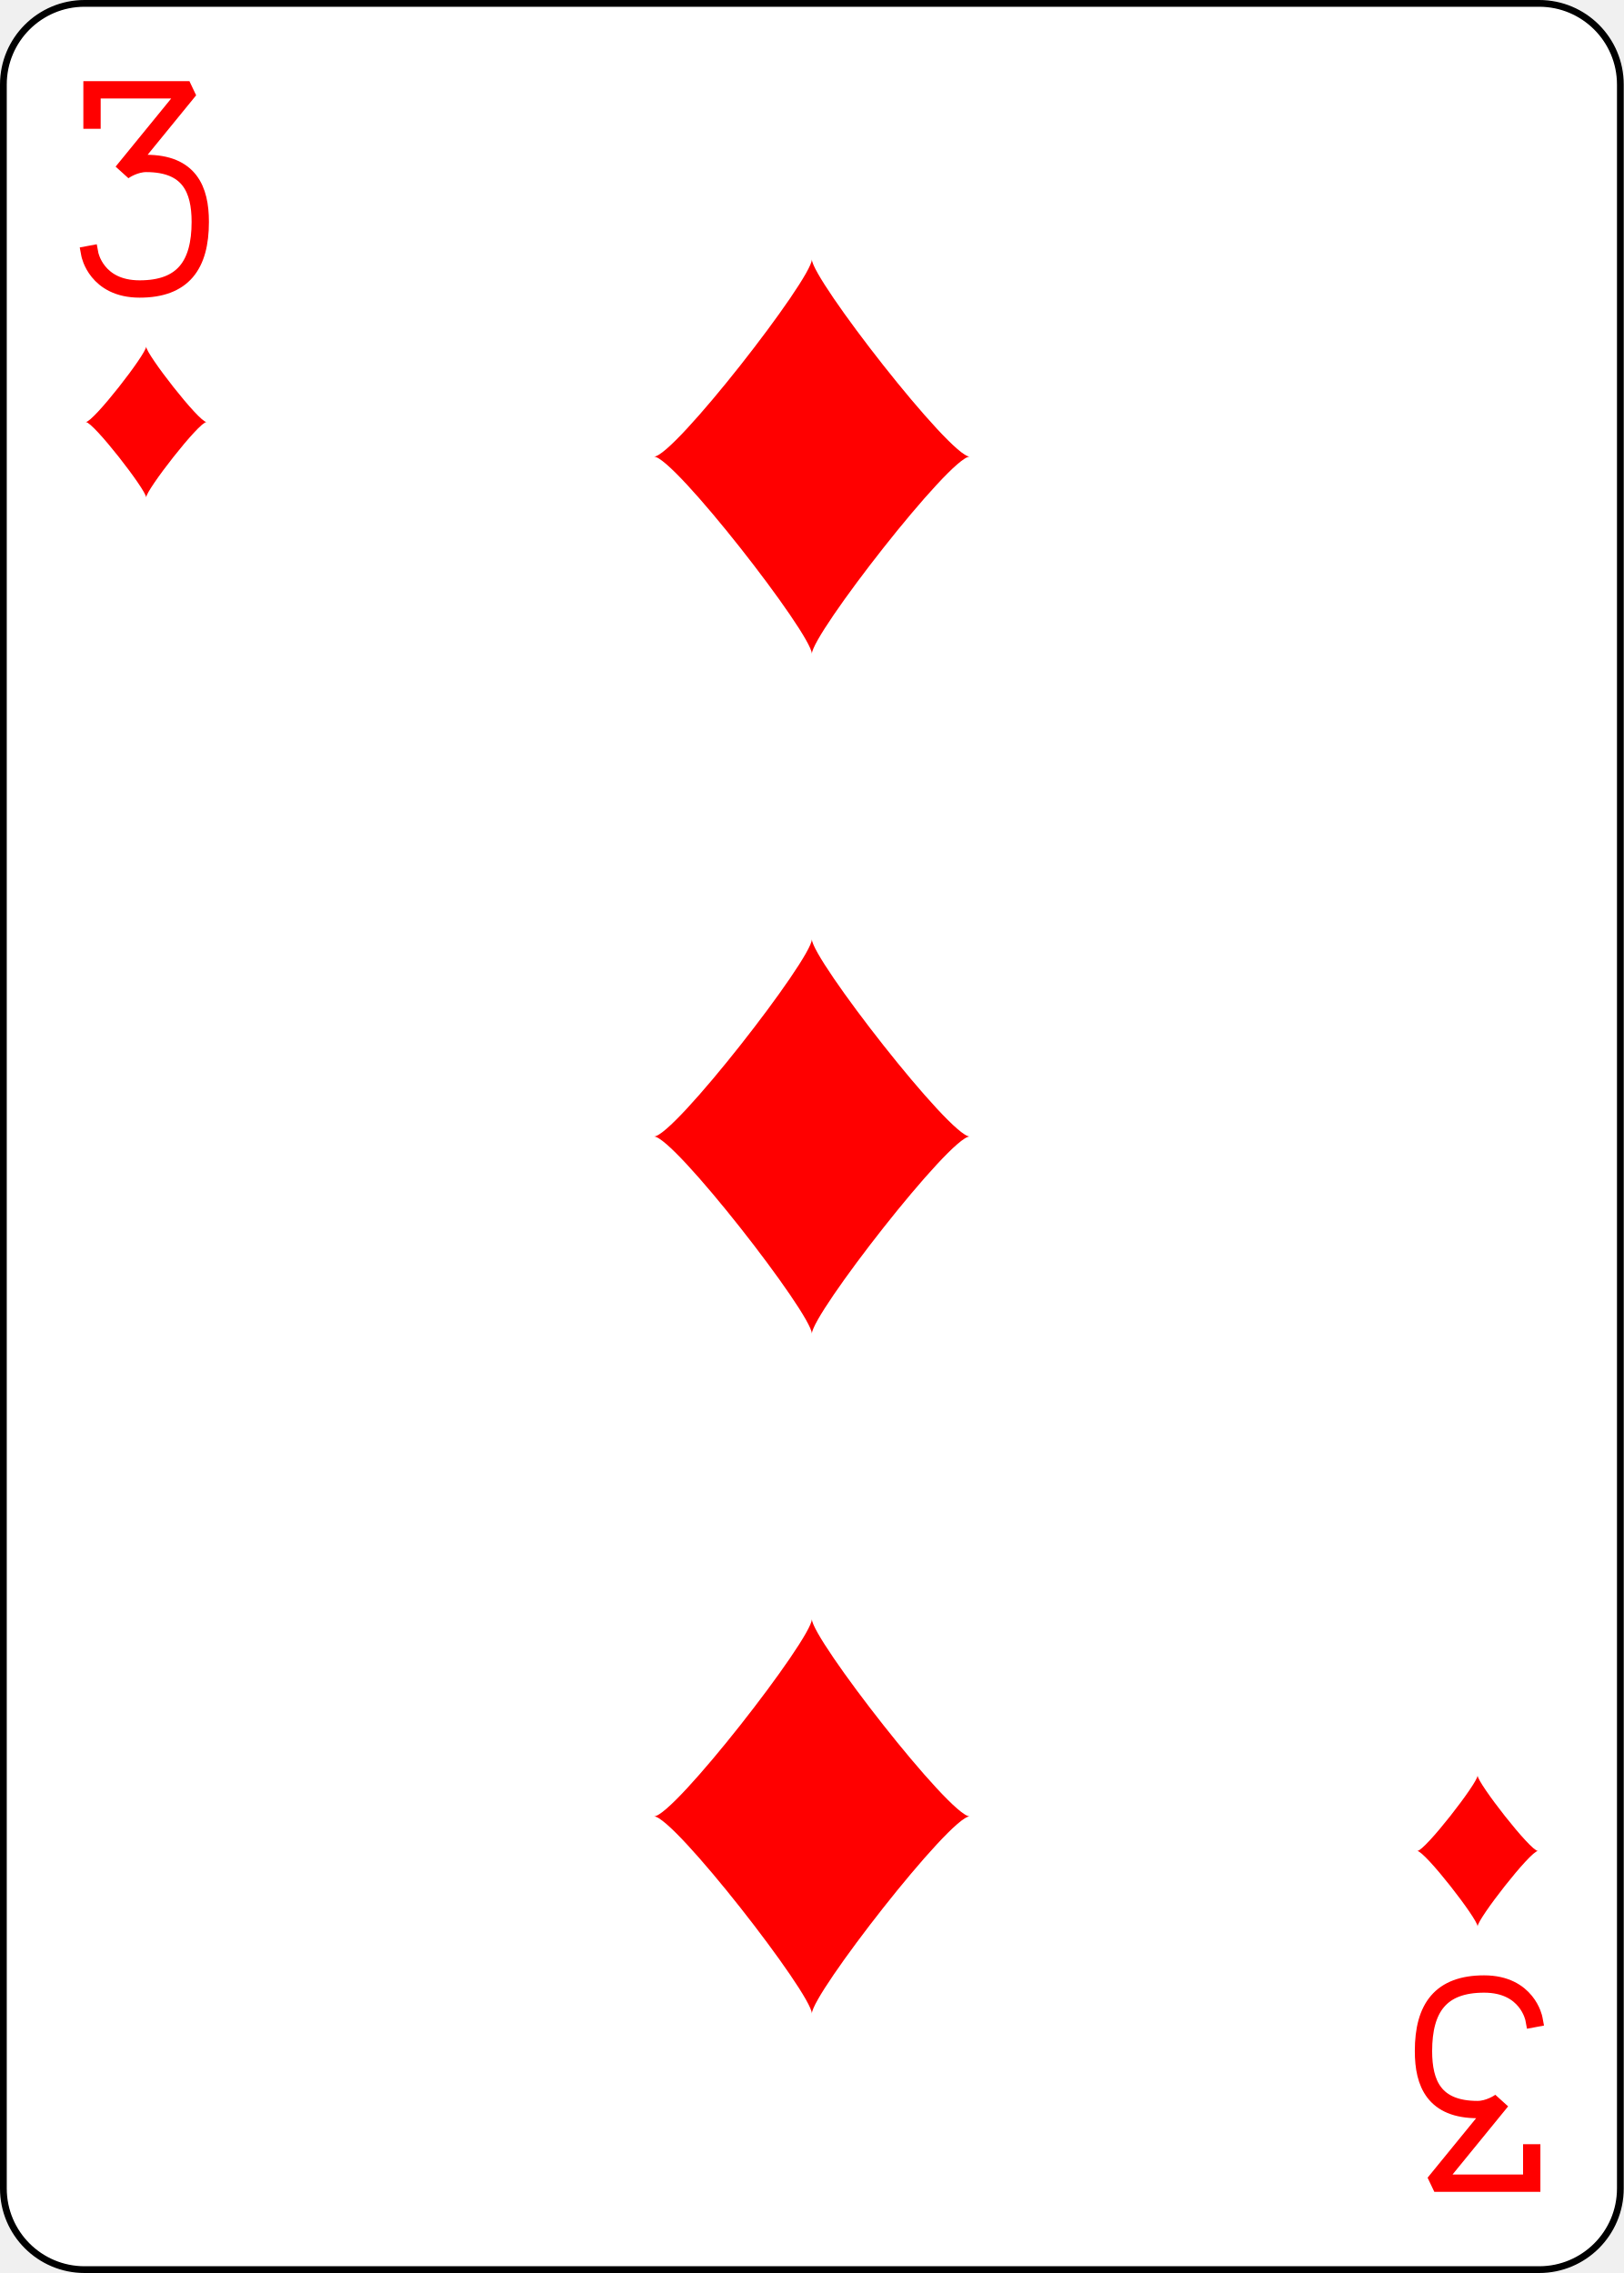
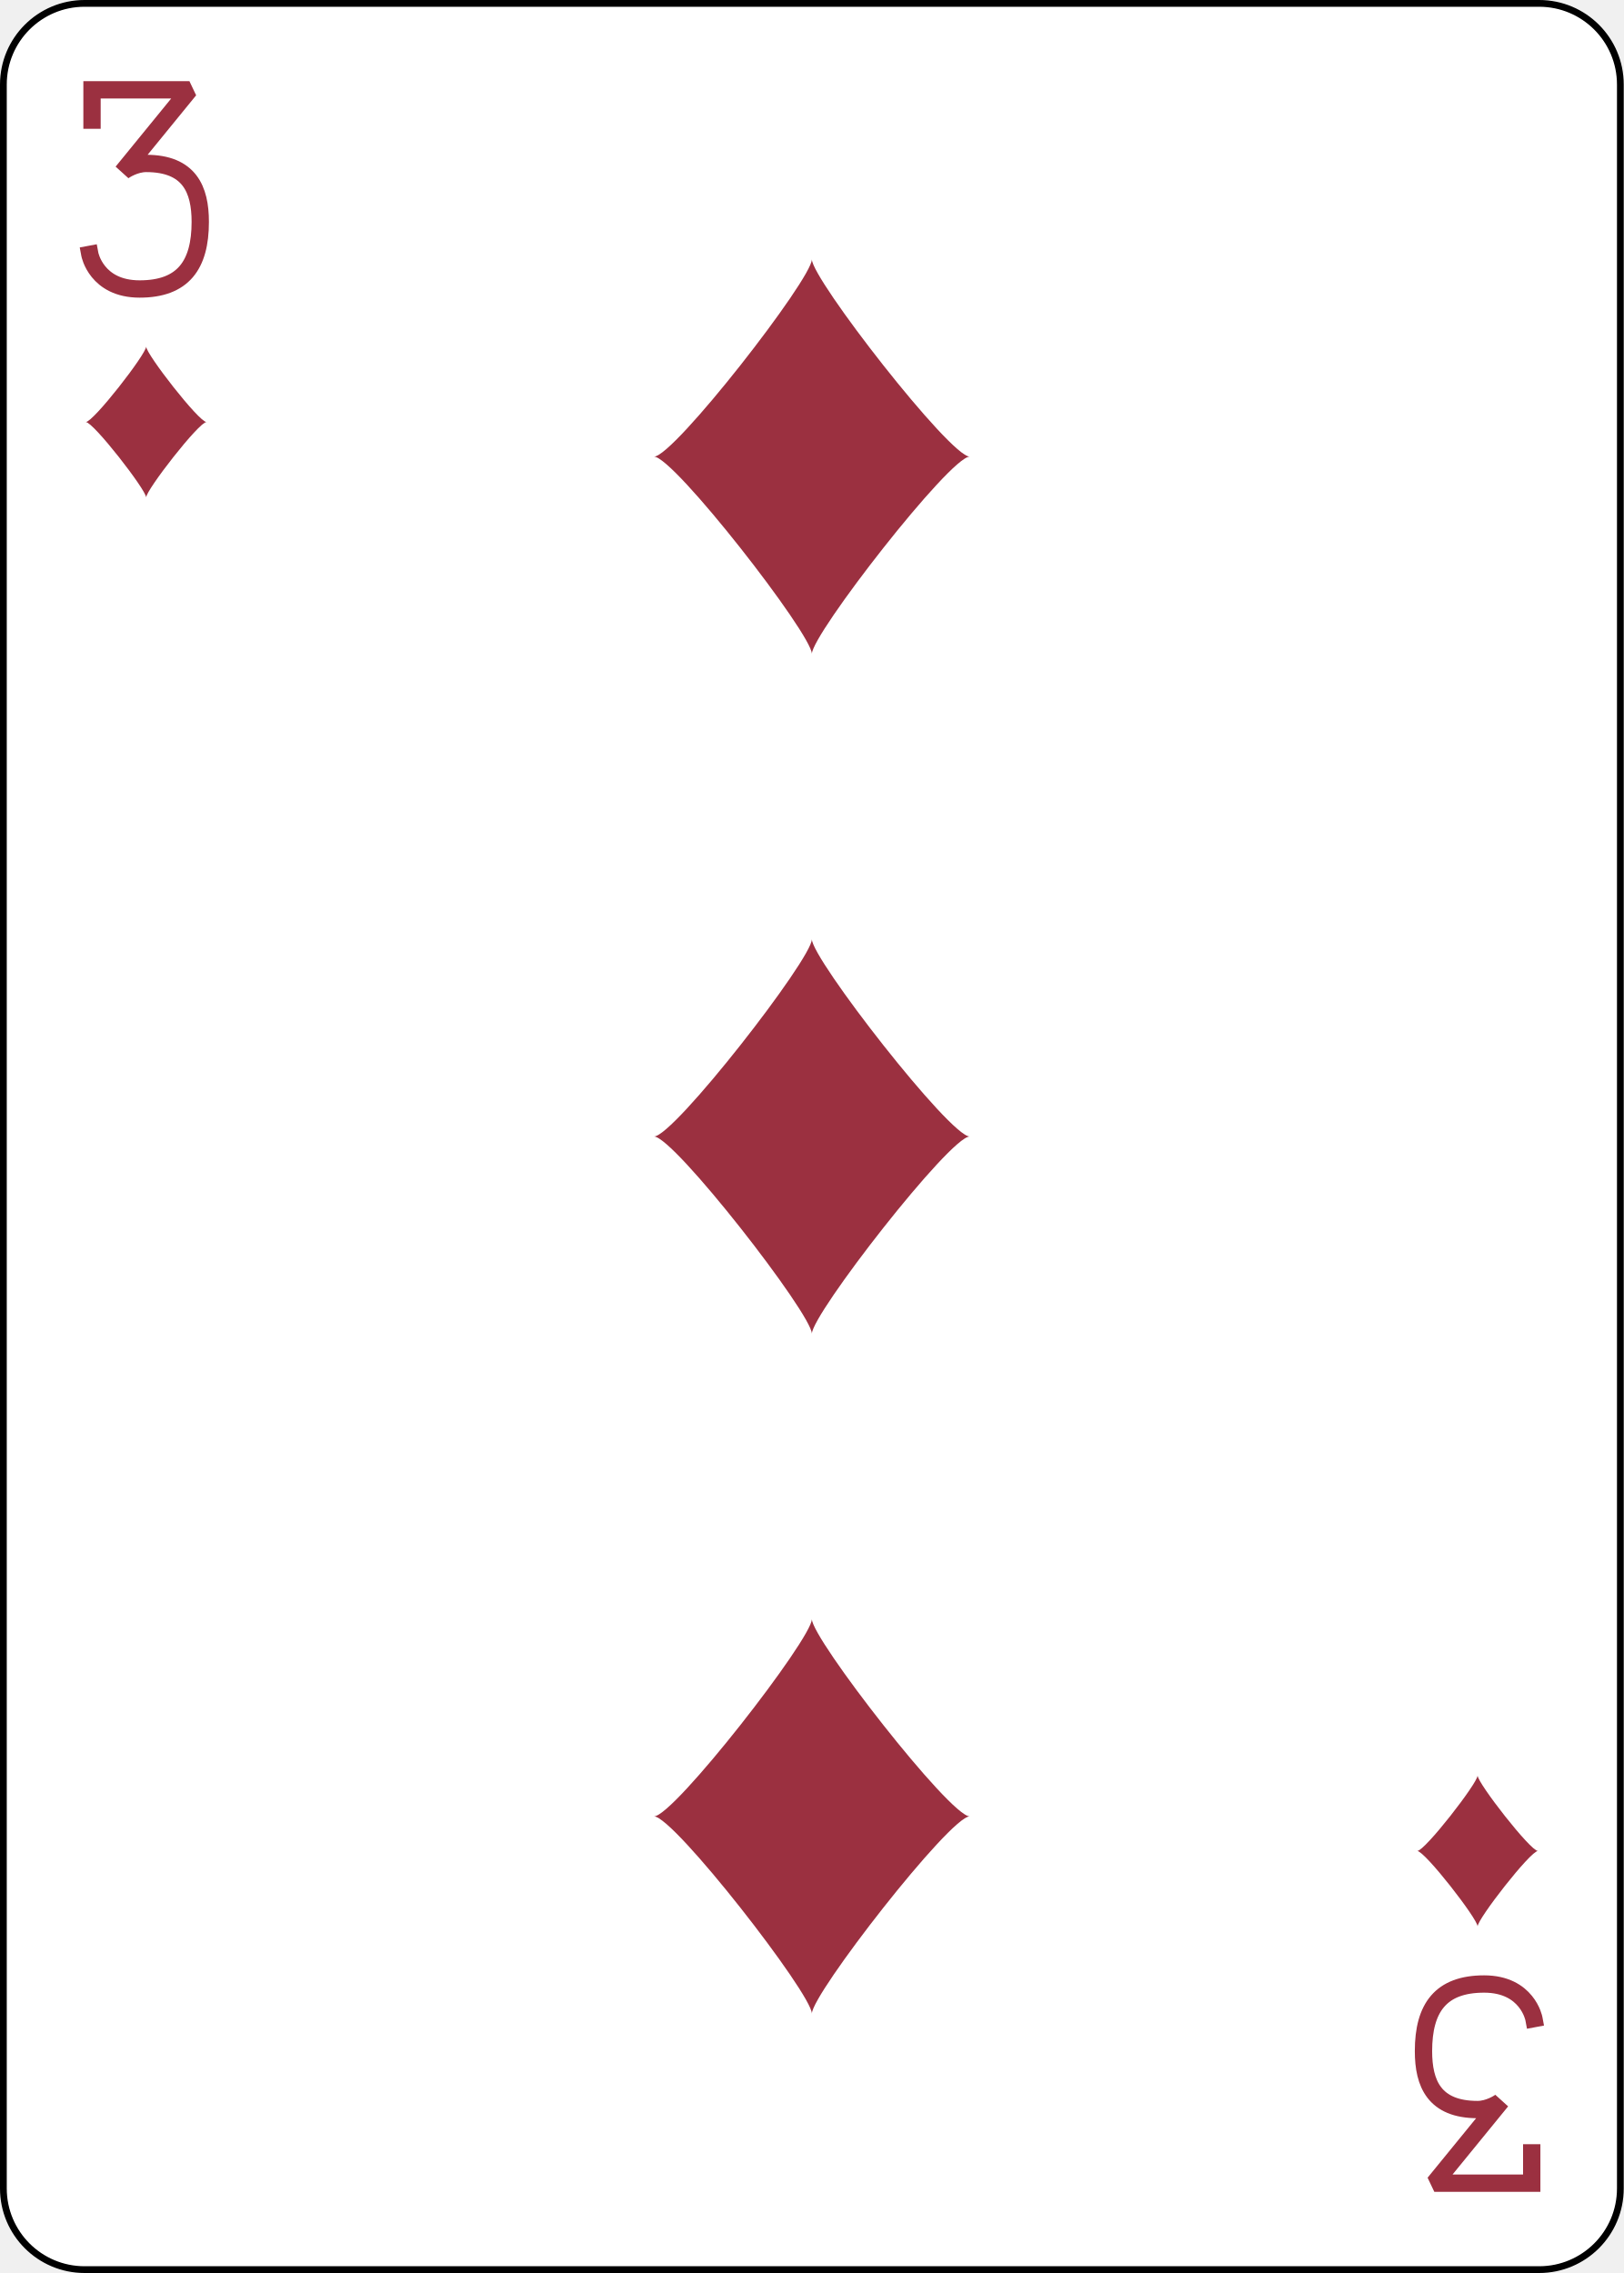
<svg xmlns="http://www.w3.org/2000/svg" xmlns:xlink="http://www.w3.org/1999/xlink" class="card" face="3D" height="3.5in" preserveAspectRatio="none" viewBox="-120 -168 240 336" width="2.5in">
  <defs>
    <symbol id="SD3" viewBox="-600 -600 1200 1200" preserveAspectRatio="xMinYMid">
-       <path d="M-400 0C-350 0 0 -450 0 -500C0 -450 350 0 400 0C350 0 0 450 0 500C0 450 -350 0 -400 0Z" fill="red" />
+       <path d="M-400 0C-350 0 0 -450 0 -500C0 -450 350 0 400 0C350 0 0 450 0 500C0 450 -350 0 -400 0Z" fill="#9b3040" />
    </symbol>
    <symbol id="VD3" viewBox="-500 -500 1000 1000" preserveAspectRatio="xMinYMid">
-       <path d="M-250 -320L-250 -460L200 -460L-110 -80C-100 -90 -50 -120 0 -120C200 -120 250 0 250 150C250 350 170 460 -30 460C-230 460 -260 300 -260 300" stroke="red" stroke-width="80" stroke-linecap="square" stroke-miterlimit="1.5" fill="none" />
+       <path d="M-250 -320L-250 -460L200 -460L-110 -80C-100 -90 -50 -120 0 -120C200 -120 250 0 250 150C250 350 170 460 -30 460C-230 460 -260 300 -260 300" stroke="#9b3040" stroke-width="80" stroke-linecap="square" stroke-miterlimit="1.5" fill="none" />
    </symbol>
  </defs>
  <rect width="239" height="335" x="-119.5" y="-167.5" rx="12" ry="12" fill="white" stroke="black" />
  <use xlink:href="#VD3" height="32" width="32" x="-114.4" y="-156" />
  <use xlink:href="#SD3" height="26.769" width="26.769" x="-111.784" y="-119" />
  <use xlink:href="#SD3" height="70" width="70" x="-35" y="-135.501" />
  <use xlink:href="#SD3" height="70" width="70" x="-35" y="-35" />
  <g transform="rotate(180)">
    <use xlink:href="#VD3" height="32" width="32" x="-114.4" y="-156" />
    <use xlink:href="#SD3" height="26.769" width="26.769" x="-111.784" y="-119" />
    <use xlink:href="#SD3" height="70" width="70" x="-35" y="-135.501" />
  </g>
</svg>
